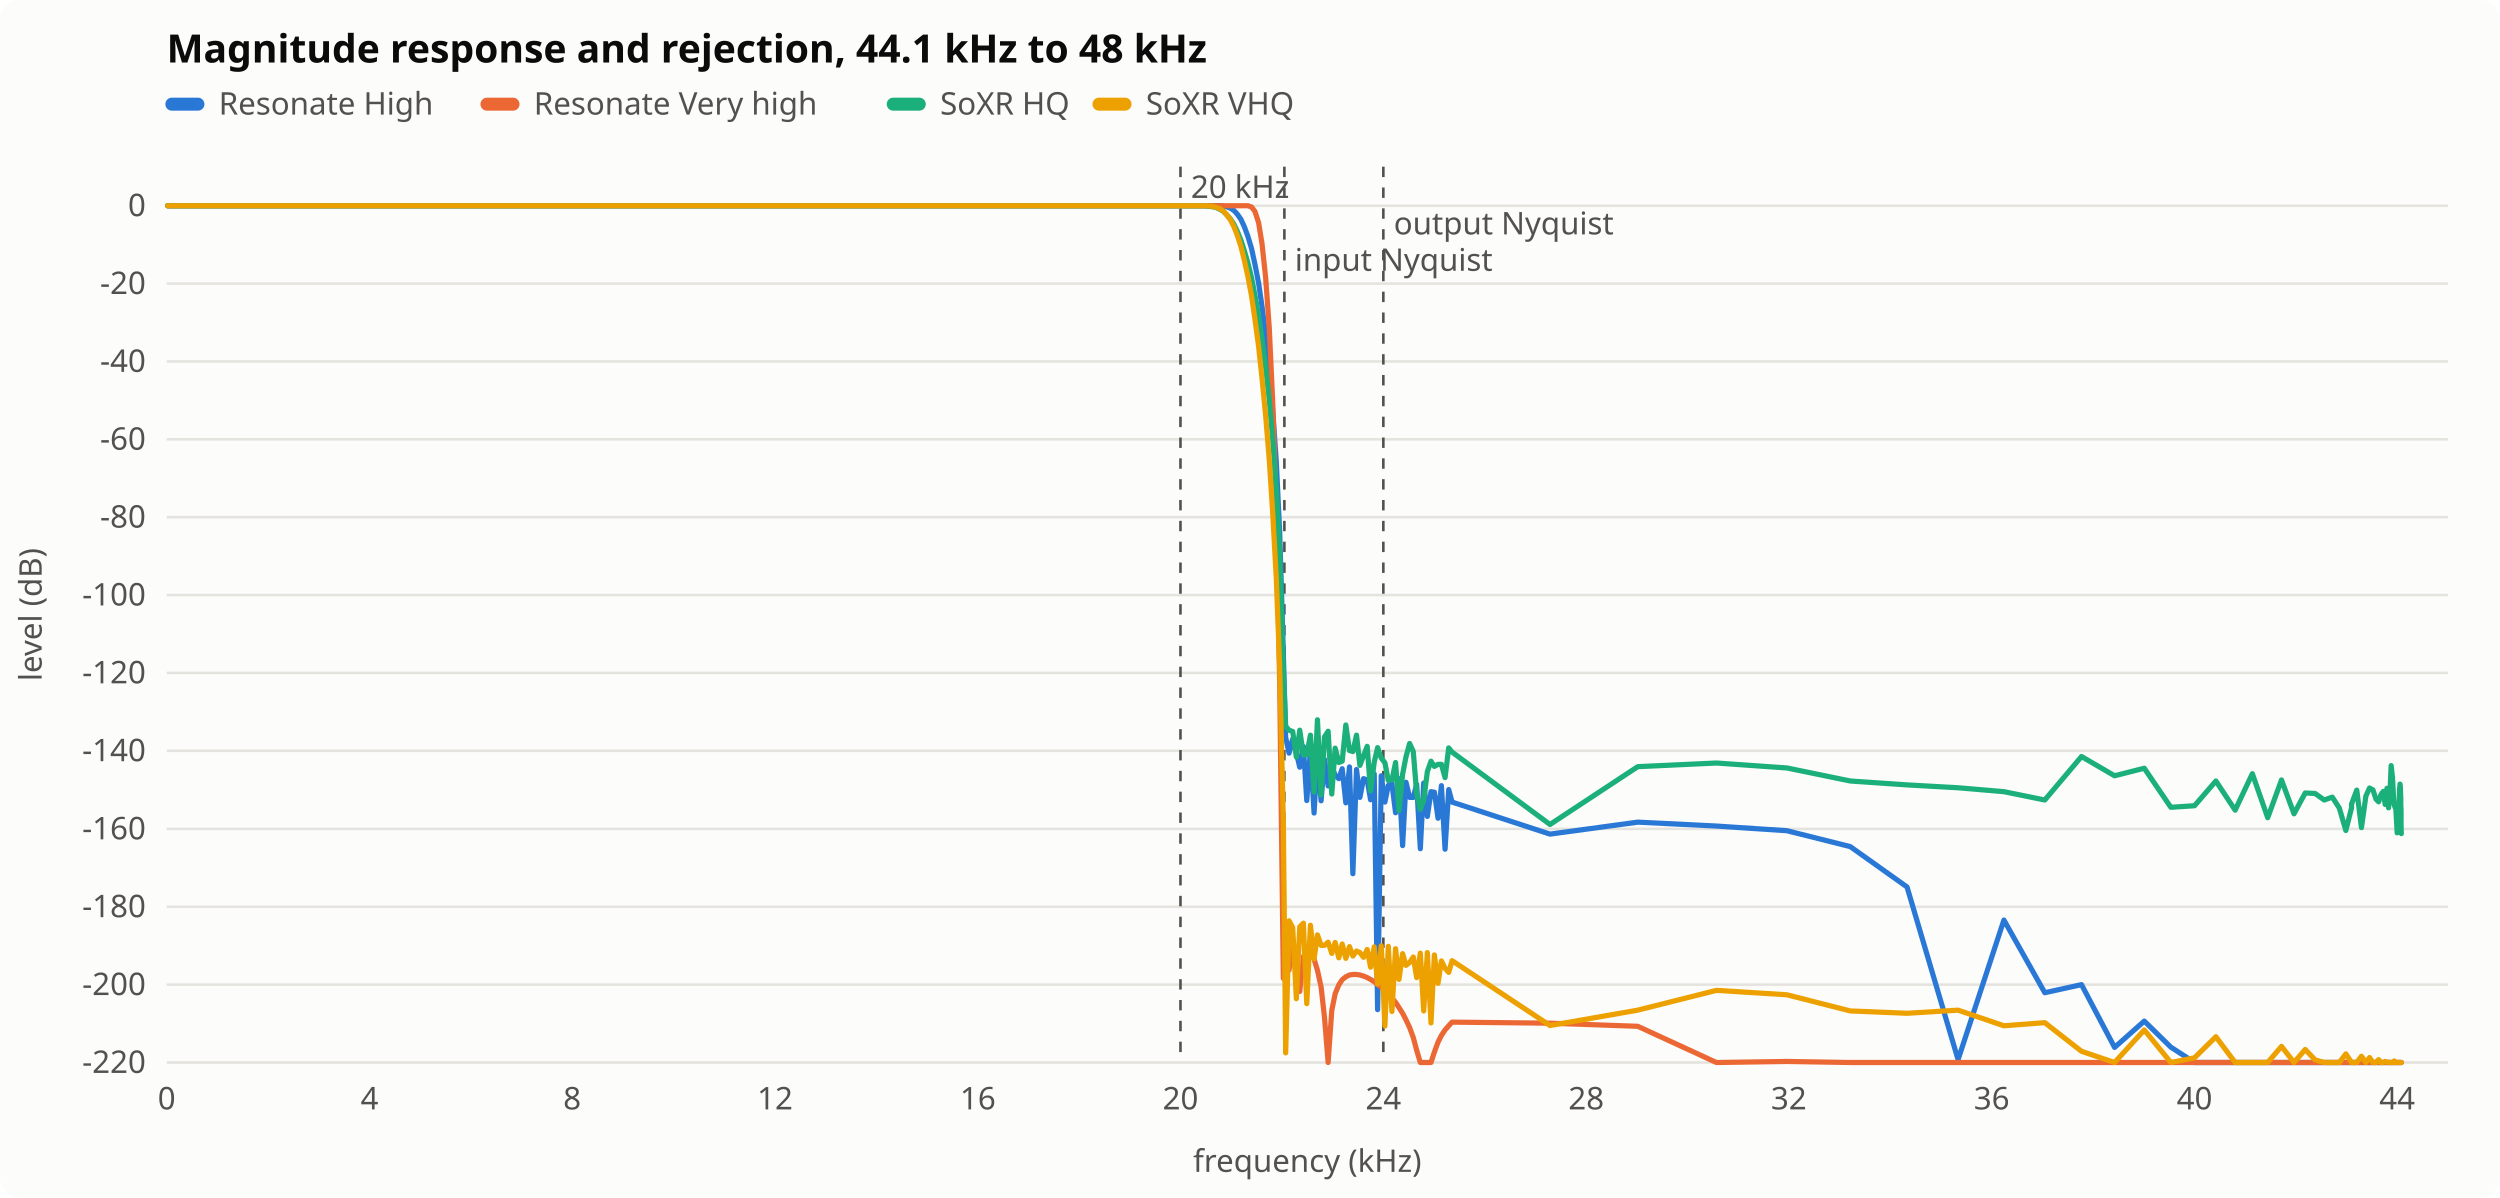
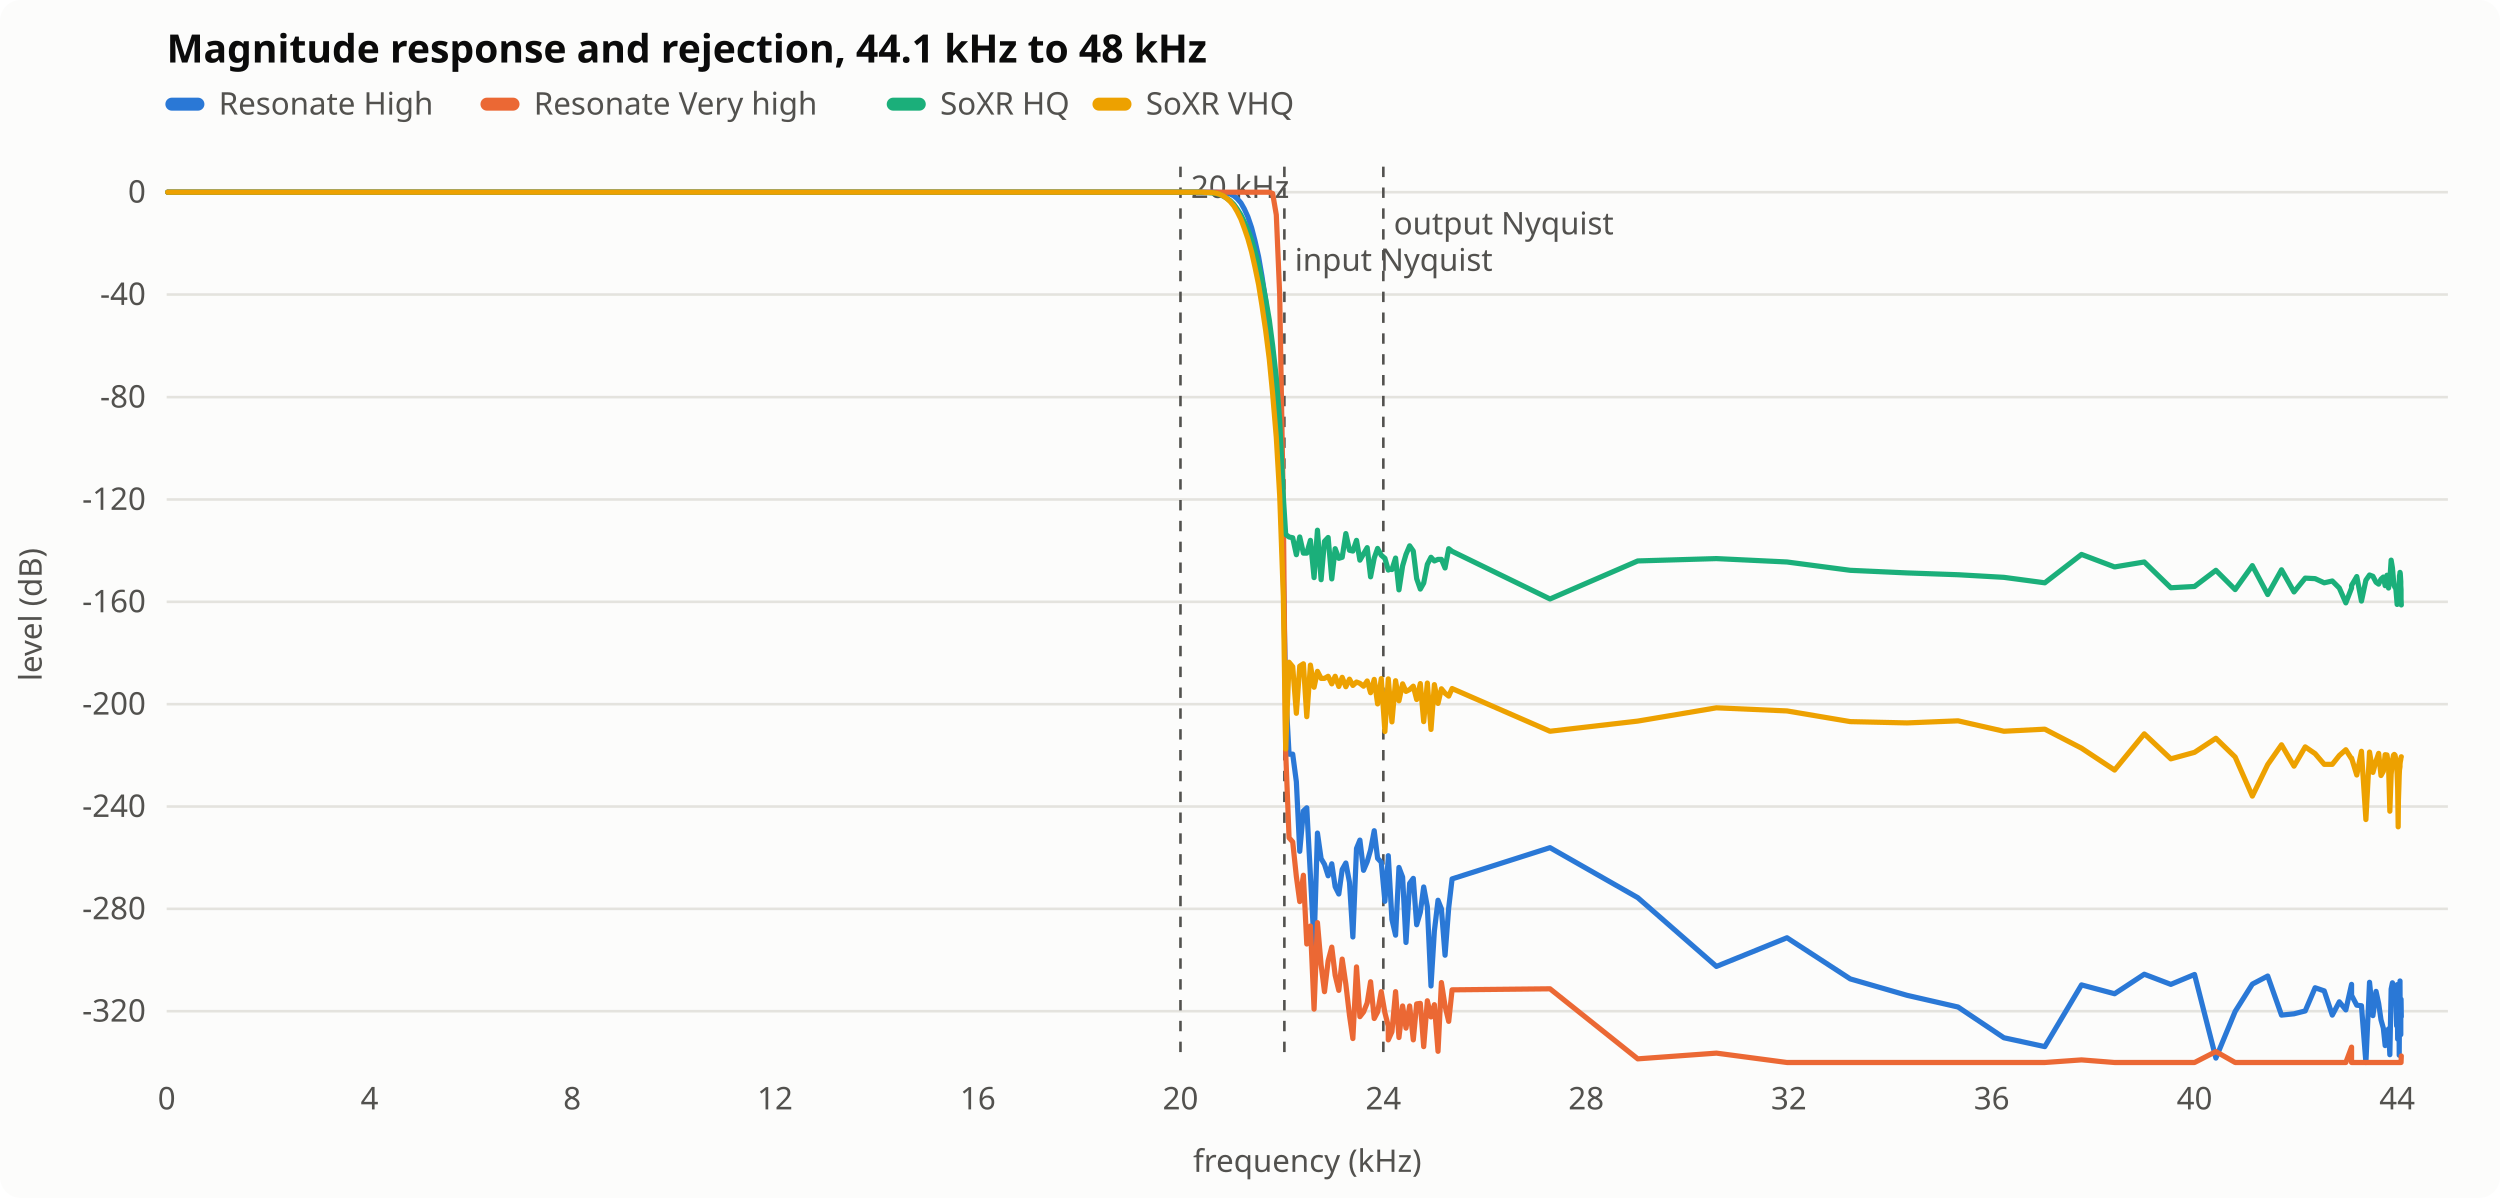
<svg xmlns="http://www.w3.org/2000/svg" viewBox="0 0 960 460" width="960" height="460" role="img" aria-label="Magnitude response and rejection, 44.1 kHz to 48 kHz">
  <style>
.surface { fill: #fcfcfb; }
text { fill: #52514e; font: 12px system-ui, sans-serif; }
.title { fill: #0b0b0b; font-size: 15px; font-weight: 600; }
.grid { stroke: #e4e3de; stroke-width: 1; }
.marker { stroke: #52514e; stroke-width: 1; stroke-dasharray: 4 4; }
.line { fill: none; stroke-width: 2; stroke-linejoin: round; stroke-linecap: round; }
.one { stroke: #2a78d6; fill: #2a78d6; }
.two { stroke: #eb6834; fill: #eb6834; }
.three { stroke: #1baf7a; fill: #1baf7a; }
.four { stroke: #eda100; fill: #eda100; }
.line.one, .line.two, .line.three, .line.four { fill: none; }
@media (prefers-color-scheme: dark) {
  .surface { fill: #1a1a19; }
  text { fill: #c3c2b7; }
  .title { fill: #f0efec; }
  .grid { stroke: #34332f; }
  .marker { stroke: #c3c2b7; }
  .one { stroke: #3987e5; fill: #3987e5; }
  .two { stroke: #d95926; fill: #d95926; }
  .three { stroke: #199e70; fill: #199e70; }
  .four { stroke: #c98500; fill: #c98500; }
  .line.one, .line.two, .line.three, .line.four { fill: none; }
}
</style>
  <rect class="surface" width="960" height="460" rx="8" />
  <text class="title" x="64" y="24">Magnitude response and rejection, 44.1 kHz to 48 kHz</text>
  <rect class="one" x="64" y="38" width="14" height="4" rx="2" />
  <text x="84" y="44">Resonate High</text>
  <rect class="two" x="185" y="38" width="14" height="4" rx="2" />
  <text x="205" y="44">Resonate Very high</text>
  <rect class="three" x="341" y="38" width="14" height="4" rx="2" />
  <text x="361" y="44">SoXR HQ</text>
  <rect class="four" x="420" y="38" width="14" height="4" rx="2" />
  <text x="440" y="44">SoXR VHQ</text>
-   <line class="grid" x1="64" x2="940" y1="408.0" y2="408.0" />
-   <text x="56" y="412.0" text-anchor="end">-220</text>
-   <line class="grid" x1="64" x2="940" y1="378.1" y2="378.1" />
-   <text x="56" y="382.1" text-anchor="end">-200</text>
-   <line class="grid" x1="64" x2="940" y1="348.2" y2="348.2" />
-   <text x="56" y="352.2" text-anchor="end">-180</text>
-   <line class="grid" x1="64" x2="940" y1="318.3" y2="318.3" />
-   <text x="56" y="322.3" text-anchor="end">-160</text>
-   <line class="grid" x1="64" x2="940" y1="288.3" y2="288.3" />
-   <text x="56" y="292.3" text-anchor="end">-140</text>
-   <line class="grid" x1="64" x2="940" y1="258.4" y2="258.4" />
-   <text x="56" y="262.4" text-anchor="end">-120</text>
-   <line class="grid" x1="64" x2="940" y1="228.5" y2="228.5" />
-   <text x="56" y="232.5" text-anchor="end">-100</text>
-   <line class="grid" x1="64" x2="940" y1="198.6" y2="198.6" />
-   <text x="56" y="202.6" text-anchor="end">-80</text>
-   <line class="grid" x1="64" x2="940" y1="168.7" y2="168.7" />
-   <text x="56" y="172.7" text-anchor="end">-60</text>
-   <line class="grid" x1="64" x2="940" y1="138.8" y2="138.8" />
-   <text x="56" y="142.8" text-anchor="end">-40</text>
-   <line class="grid" x1="64" x2="940" y1="108.9" y2="108.9" />
-   <text x="56" y="112.9" text-anchor="end">-20</text>
-   <line class="grid" x1="64" x2="940" y1="79.0" y2="79.0" />
-   <text x="56" y="83.0" text-anchor="end">0</text>
+   <line class="grid" x1="64" x2="940" y1="388.3" y2="388.3" />
+   <text x="56" y="392.3" text-anchor="end">-320</text>
+   <line class="grid" x1="64" x2="940" y1="349.0" y2="349.0" />
+   <text x="56" y="353.0" text-anchor="end">-280</text>
+   <line class="grid" x1="64" x2="940" y1="309.7" y2="309.7" />
+   <text x="56" y="313.7" text-anchor="end">-240</text>
+   <line class="grid" x1="64" x2="940" y1="270.4" y2="270.4" />
+   <text x="56" y="274.4" text-anchor="end">-200</text>
+   <line class="grid" x1="64" x2="940" y1="231.1" y2="231.1" />
+   <text x="56" y="235.1" text-anchor="end">-160</text>
+   <line class="grid" x1="64" x2="940" y1="191.8" y2="191.8" />
+   <text x="56" y="195.8" text-anchor="end">-120</text>
+   <line class="grid" x1="64" x2="940" y1="152.5" y2="152.5" />
+   <text x="56" y="156.5" text-anchor="end">-80</text>
+   <line class="grid" x1="64" x2="940" y1="113.1" y2="113.1" />
+   <text x="56" y="117.1" text-anchor="end">-40</text>
+   <line class="grid" x1="64" x2="940" y1="73.8" y2="73.8" />
+   <text x="56" y="77.8" text-anchor="end">0</text>
  <text x="64.0" y="426" text-anchor="middle">0</text>
  <text x="141.9" y="426" text-anchor="middle">4</text>
  <text x="219.7" y="426" text-anchor="middle">8</text>
  <text x="297.6" y="426" text-anchor="middle">12</text>
  <text x="375.5" y="426" text-anchor="middle">16</text>
  <text x="453.3" y="426" text-anchor="middle">20</text>
  <text x="531.2" y="426" text-anchor="middle">24</text>
  <text x="609.1" y="426" text-anchor="middle">28</text>
  <text x="686.9" y="426" text-anchor="middle">32</text>
  <text x="764.8" y="426" text-anchor="middle">36</text>
  <text x="842.7" y="426" text-anchor="middle">40</text>
  <text x="920.5" y="426" text-anchor="middle">44</text>
  <text x="502" y="450" text-anchor="middle">frequency (kHz)</text>
  <text x="16" y="236" transform="rotate(-90 16 236)" text-anchor="middle">level (dB)</text>
  <line class="marker" x1="453.3" x2="453.3" y1="64" y2="408" />
  <text x="457.3" y="76">20 kHz</text>
  <line class="marker" x1="531.2" x2="531.2" y1="64" y2="408" />
  <text x="535.2" y="90">output Nyquist</text>
  <line class="marker" x1="493.2" x2="493.2" y1="64" y2="408" />
  <text x="497.2" y="104">input Nyquist</text>
-   <polyline class="line one" points="64.4,79.0 64.4,79.0 64.5,79.0 64.5,79.0 64.6,79.0 64.7,79.0 64.7,79.0 64.8,79.0 64.9,79.0 65.0,79.0 65.2,79.0 65.3,79.0 65.4,79.0 65.6,79.0 65.8,79.0 66.0,79.0 66.2,79.0 66.5,79.0 66.8,79.0 67.1,79.0 67.4,79.0 67.8,79.0 68.2,79.0 68.7,79.0 69.3,79.0 69.9,79.0 70.6,79.0 71.3,79.0 72.1,79.0 73.1,79.0 74.1,79.0 75.3,79.0 76.6,79.0 78.0,79.0 79.6,79.0 81.4,79.0 83.4,79.0 83.5,79.0 85.7,79.0 88.1,79.0 90.9,79.0 94.0,79.0 97.4,79.0 101.3,79.0 105.6,79.0 110.3,79.0 115.6,79.0 121.6,79.0 128.2,79.0 135.5,79.0 143.7,79.0 152.9,79.0 163.1,79.0 174.5,79.0 187.1,79.0 201.3,79.0 217.0,79.0 234.6,79.0 254.1,79.0 276.0,79.0 300.3,79.0 327.4,79.0 357.6,79.0 391.3,79.0 428.9,79.0 430.2,79.0 431.6,79.0 432.9,79.0 434.3,79.0 435.7,79.0 437.0,79.0 438.4,79.0 439.7,79.0 441.1,79.0 442.5,79.0 443.8,79.0 445.2,79.0 446.5,79.0 447.9,79.0 449.3,79.0 450.6,79.0 452.0,79.0 453.3,79.0 453.3,79.0 454.7,79.0 456.1,79.0 457.4,79.0 458.8,79.0 460.2,79.0 461.5,79.0 462.9,79.0 464.2,79.0 465.6,79.0 467.0,79.0 468.3,79.0 469.7,79.1 471.0,79.4 472.4,79.9 473.8,80.8 475.1,82.2 476.5,84.2 477.8,87.0 479.2,90.8 480.6,95.5 481.9,101.5 483.3,108.7 484.6,117.6 486.0,128.3 487.4,141.3 488.7,157.2 490.1,177.3 491.4,204.4 492.8,250.7 493.7,283.2 495.0,289.2 496.4,283.8 497.8,289.1 499.1,294.6 500.5,286.7 501.8,307.4 503.2,288.0 504.6,312.2 505.9,289.6 507.3,307.5 508.6,291.6 510.0,301.8 511.4,294.3 512.7,297.7 514.1,299.0 515.4,295.2 516.8,308.3 518.2,294.5 519.5,335.5 520.9,295.5 522.2,306.2 523.6,299.0 525.0,299.5 526.3,307.1 527.7,297.2 529.0,387.7 530.4,297.9 531.8,308.0 533.1,301.7 533.1,301.6 534.5,300.9 535.9,312.1 537.2,299.0 538.6,324.7 539.9,300.4 541.3,306.2 542.7,306.2 544.0,301.2 545.4,325.9 546.7,300.7 548.1,313.5 549.5,304.0 550.8,304.2 552.2,314.2 553.5,301.7 554.9,326.1 556.3,303.2 557.6,308.0 595.2,320.3 628.9,315.7 659.1,317.2 686.2,319.0 710.5,325.1 732.3,340.6 751.9,406.9 769.5,353.3 785.2,381.2 799.3,378.1 812.0,402.2 823.4,392.1 833.6,402.1 842.7,408.0 850.9,408.0 858.3,408.0 864.9,408.0 870.8,408.0 876.1,408.0 880.9,408.0 885.2,408.0 889.0,408.0 892.5,408.0 895.6,408.0 898.3,408.0 900.8,408.0 903.0,408.0 903.0,408.0 905.0,408.0 906.8,408.0 908.5,408.0 909.9,408.0 911.2,408.0 912.4,408.0 913.4,408.0 914.3,408.0 915.2,408.0 915.9,408.0 916.6,408.0 917.2,408.0 917.7,408.0 918.2,408.0 918.7,408.0 919.1,408.0 919.4,408.0 919.7,408.0 920.0,408.0 920.3,408.0 920.5,408.0 920.7,408.0 920.9,408.0 921.0,408.0 921.2,408.0 921.3,408.0 921.4,408.0 921.6,408.0 921.6,408.0 921.7,408.0 921.8,408.0 921.9,408.0 921.9,408.0 922.0,408.0 922.0,408.0 922.1,408.0" />
-   <polyline class="line two" points="64.4,79.0 64.4,79.0 64.5,79.0 64.5,79.0 64.6,79.0 64.7,79.0 64.7,79.0 64.8,79.0 64.9,79.0 65.0,79.0 65.2,79.0 65.3,79.0 65.4,79.0 65.6,79.0 65.8,79.0 66.0,79.0 66.2,79.0 66.5,79.0 66.8,79.0 67.1,79.0 67.4,79.0 67.8,79.0 68.2,79.0 68.7,79.0 69.3,79.0 69.9,79.0 70.6,79.0 71.3,79.0 72.1,79.0 73.1,79.0 74.1,79.0 75.3,79.0 76.6,79.0 78.0,79.0 79.6,79.0 81.4,79.0 83.4,79.0 83.5,79.0 85.7,79.0 88.1,79.0 90.9,79.0 94.0,79.0 97.4,79.0 101.3,79.0 105.6,79.0 110.3,79.0 115.6,79.0 121.6,79.0 128.2,79.0 135.5,79.0 143.7,79.0 152.9,79.0 163.1,79.0 174.5,79.0 187.1,79.0 201.3,79.0 217.0,79.0 234.6,79.0 254.1,79.0 276.0,79.0 300.3,79.0 327.4,79.0 357.6,79.0 391.3,79.0 428.9,79.0 430.2,79.0 431.6,79.0 432.9,79.0 434.3,79.0 435.7,79.0 437.0,79.0 438.4,79.0 439.7,79.0 441.1,79.0 442.5,79.0 443.8,79.0 445.2,79.0 446.5,79.0 447.9,79.0 449.3,79.0 450.6,79.0 452.0,79.0 453.3,79.0 453.3,79.0 454.7,79.0 456.1,79.0 457.4,79.0 458.8,79.0 460.2,79.0 461.5,79.0 462.9,79.0 464.2,79.0 465.6,79.0 467.0,79.0 468.3,79.0 469.7,79.0 471.0,79.0 472.4,79.0 473.8,79.0 475.1,79.0 476.5,79.0 477.8,79.0 479.2,79.0 480.6,79.5 481.9,81.2 483.3,85.5 484.6,93.5 486.0,106.5 487.4,125.9 488.7,153.9 490.1,194.7 491.4,263.0 492.8,375.7 493.7,356.9 495.0,372.5 496.4,360.2 497.8,371.2 499.1,380.7 500.5,367.4 501.8,364.9 503.2,365.7 504.6,368.3 505.9,372.6 507.3,379.0 508.6,390.6 510.0,408.0 511.4,388.0 512.7,381.6 514.1,378.2 515.4,376.2 516.8,375.1 518.2,374.4 519.5,374.2 520.9,374.2 522.2,374.4 523.6,374.8 525.0,375.4 526.3,376.1 527.7,377.0 529.0,378.0 530.4,379.1 531.8,380.3 533.1,381.7 533.1,382.1 534.5,383.2 535.9,384.9 537.2,386.9 538.6,389.1 539.9,391.6 541.3,394.6 542.7,398.4 544.0,403.3 545.4,408.0 546.7,408.0 548.1,408.0 549.5,408.0 550.8,404.0 552.2,400.2 553.5,397.6 554.9,395.5 556.3,393.9 557.6,392.5 595.2,392.9 628.9,394.1 659.1,408.0 686.2,407.6 710.5,408.0 732.3,408.0 751.9,408.0 769.5,408.0 785.2,408.0 799.3,408.0 812.0,408.0 823.4,408.0 833.6,408.0 842.7,408.0 850.9,408.0 858.3,408.0 864.9,408.0 870.8,408.0 876.1,408.0 880.9,408.0 885.2,408.0 889.0,408.0 892.5,408.0 895.6,408.0 898.3,408.0 900.8,408.0 903.0,408.0 903.0,408.0 905.0,408.0 906.8,408.0 908.5,408.0 909.9,408.0 911.2,408.0 912.4,408.0 913.4,408.0 914.3,408.0 915.2,408.0 915.9,408.0 916.6,408.0 917.2,408.0 917.7,408.0 918.2,408.0 918.7,408.0 919.1,408.0 919.4,408.0 919.7,408.0 920.0,408.0 920.3,408.0 920.5,408.0 920.7,408.0 920.9,408.0 921.0,408.0 921.2,408.0 921.3,408.0 921.4,408.0 921.6,408.0 921.6,408.0 921.7,408.0 921.8,408.0 921.9,408.0 921.9,408.0 922.0,408.0 922.0,408.0 922.1,408.0" />
-   <polyline class="line three" points="64.4,79.0 64.4,79.0 64.5,79.0 64.5,79.0 64.6,79.0 64.7,79.0 64.7,79.0 64.8,79.0 64.9,79.0 65.0,79.0 65.2,79.0 65.3,79.0 65.4,79.0 65.6,79.0 65.8,79.0 66.0,79.0 66.2,79.0 66.5,79.0 66.8,79.0 67.1,79.0 67.4,79.0 67.8,79.0 68.2,79.0 68.7,79.0 69.3,79.0 69.9,79.0 70.6,79.0 71.3,79.0 72.1,79.0 73.1,79.0 74.1,79.0 75.3,79.0 76.6,79.0 78.0,79.0 79.6,79.0 81.4,79.0 83.4,79.0 83.5,79.0 85.7,79.0 88.1,79.0 90.9,79.0 94.0,79.0 97.4,79.0 101.3,79.0 105.6,79.0 110.3,79.0 115.6,79.0 121.6,79.0 128.2,79.0 135.5,79.0 143.7,79.0 152.9,79.0 163.1,79.0 174.5,79.0 187.1,79.0 201.3,79.0 217.0,79.0 234.6,79.0 254.1,79.0 276.0,79.0 300.3,79.0 327.4,79.0 357.6,79.0 391.3,79.0 428.9,79.0 430.2,79.0 431.6,79.0 432.9,79.0 434.3,79.0 435.7,79.0 437.0,79.0 438.4,79.0 439.7,79.0 441.1,79.0 442.5,79.0 443.8,79.0 445.2,79.0 446.5,79.0 447.9,79.0 449.3,79.0 450.6,79.0 452.0,79.0 453.3,79.0 453.3,79.0 454.7,79.0 456.1,79.0 457.4,79.0 458.8,79.0 460.2,79.0 461.5,79.0 462.9,79.0 464.2,79.2 465.6,79.4 467.0,79.7 468.3,80.3 469.7,81.1 471.0,82.4 472.4,84.0 473.8,86.1 475.1,88.8 476.5,92.2 477.8,96.2 479.2,101.0 480.6,106.7 481.9,113.4 483.3,121.2 484.6,130.3 486.0,140.9 487.4,153.5 488.7,168.6 490.1,187.4 491.4,212.6 492.8,257.0 493.7,278.9 495.0,280.4 496.4,280.9 497.8,290.7 499.1,280.4 500.5,289.9 501.8,289.8 503.2,282.3 504.6,304.1 505.9,276.4 507.3,305.3 508.6,283.0 510.0,280.8 511.4,304.9 512.7,287.3 514.1,292.8 515.4,292.3 516.8,278.4 518.2,288.2 519.5,288.6 520.9,282.3 522.2,293.9 523.6,290.2 525.0,286.6 526.3,303.7 527.7,292.7 529.0,287.1 530.4,291.1 531.8,292.9 533.1,299.7 533.1,299.1 534.5,299.5 535.9,292.8 537.2,311.3 538.6,297.3 539.9,290.6 541.3,285.5 542.7,288.6 544.0,304.7 545.4,310.8 546.7,307.4 548.1,296.3 549.5,292.3 550.8,294.3 552.2,293.5 553.5,293.5 554.9,298.6 556.3,287.2 557.6,288.8 595.2,316.6 628.9,294.4 659.1,293.0 686.2,294.9 710.5,299.9 732.3,301.4 751.9,302.5 769.5,304.0 785.2,307.2 799.3,290.5 812.0,297.9 823.4,295.0 833.6,310.0 842.7,309.4 850.9,299.9 858.3,311.1 864.9,297.1 870.8,314.0 876.1,299.5 880.9,312.5 885.2,304.5 889.0,304.7 892.5,307.2 895.6,306.1 898.3,310.3 900.8,318.9 903.0,310.2 903.0,308.7 905.0,303.4 906.8,317.8 908.5,305.7 909.9,302.6 911.2,303.3 912.4,306.9 913.4,307.9 914.3,305.1 915.2,303.9 915.9,308.9 916.6,302.7 917.2,310.2 917.7,305.5 918.2,294.0 918.7,298.5 919.1,305.7 919.4,309.1 919.7,310.0 920.0,310.6 920.3,315.8 920.5,319.8 920.7,312.4 920.9,311.6 921.0,317.4 921.2,316.6 921.3,308.4 921.4,303.1 921.6,301.6 921.6,301.1 921.7,301.7 921.8,304.0 921.9,306.4 921.9,308.8 922.0,311.2 922.0,316.4 922.1,320.1" />
-   <polyline class="line four" points="64.4,79.0 64.4,79.0 64.5,79.0 64.5,79.0 64.6,79.0 64.7,79.0 64.7,79.0 64.8,79.0 64.9,79.0 65.0,79.0 65.2,79.0 65.3,79.0 65.4,79.0 65.6,79.0 65.8,79.0 66.0,79.0 66.2,79.0 66.5,79.0 66.8,79.0 67.1,79.0 67.4,79.0 67.8,79.0 68.2,79.0 68.7,79.0 69.3,79.0 69.9,79.0 70.6,79.0 71.3,79.0 72.1,79.0 73.1,79.0 74.1,79.0 75.3,79.0 76.6,79.0 78.0,79.0 79.6,79.0 81.4,79.0 83.4,79.0 83.5,79.0 85.7,79.0 88.1,79.0 90.9,79.0 94.0,79.0 97.4,79.0 101.3,79.0 105.6,79.0 110.3,79.0 115.6,79.0 121.6,79.0 128.2,79.0 135.5,79.0 143.7,79.0 152.9,79.0 163.1,79.0 174.5,79.0 187.1,79.0 201.3,79.0 217.0,79.0 234.6,79.0 254.1,79.0 276.0,79.0 300.3,79.0 327.4,79.0 357.6,79.0 391.3,79.0 428.9,79.0 430.2,79.0 431.6,79.0 432.9,79.0 434.3,79.0 435.7,79.0 437.0,79.0 438.4,79.0 439.7,79.0 441.1,79.0 442.5,79.0 443.8,79.0 445.2,79.0 446.5,79.0 447.9,79.0 449.3,79.0 450.6,79.0 452.0,79.0 453.3,79.0 453.3,79.0 454.7,79.0 456.1,79.0 457.4,79.0 458.8,79.0 460.2,79.0 461.5,79.0 462.9,79.0 464.2,79.1 465.6,79.2 467.0,79.6 468.3,80.1 469.7,81.0 471.0,82.4 472.4,84.3 473.8,87.0 475.1,90.3 476.5,94.6 477.8,99.8 479.2,106.2 480.6,113.7 481.9,122.6 483.3,133.0 484.6,145.2 486.0,159.5 487.4,176.5 488.7,196.8 490.1,222.2 491.4,256.2 492.8,315.3 493.7,404.3 495.0,353.6 496.4,356.2 497.8,383.5 499.1,355.9 500.5,354.5 501.8,385.4 503.2,355.3 504.6,368.2 505.9,359.0 507.3,363.0 508.6,363.0 510.0,361.8 511.4,366.1 512.7,361.9 514.1,367.8 515.4,362.5 516.8,368.0 518.2,363.5 519.5,367.1 520.9,365.2 522.2,365.8 523.6,367.6 525.0,364.6 526.3,371.4 527.7,363.6 529.0,377.9 530.4,363.2 531.8,394.0 533.1,363.4 533.1,363.4 534.5,388.4 535.9,364.3 537.2,376.1 538.6,366.2 539.9,370.7 541.3,369.6 542.7,367.5 544.0,375.4 545.4,366.0 546.7,388.2 548.1,365.8 549.5,392.8 550.8,366.7 552.2,377.6 553.5,369.0 554.9,371.8 556.3,373.4 557.6,368.9 595.2,393.8 628.9,387.9 659.1,380.3 686.2,382.0 710.5,388.2 732.3,389.1 751.9,387.9 769.5,393.9 785.2,392.7 799.3,403.7 812.0,408.0 823.4,395.5 833.6,408.0 842.7,406.2 850.9,398.1 858.3,408.0 864.9,408.0 870.8,408.0 876.1,401.8 880.9,408.0 885.2,403.0 889.0,407.0 892.5,408.0 895.6,408.0 898.3,408.0 900.8,404.7 903.0,408.0 903.0,408.0 905.0,408.0 906.8,405.6 908.5,408.0 909.9,406.1 911.2,408.0 912.4,408.0 913.4,406.9 914.3,408.0 915.2,408.0 915.9,407.6 916.6,407.8 917.2,408.0 917.7,408.0 918.2,408.0 918.7,408.0 919.1,407.9 919.4,407.4 919.7,408.0 920.0,408.0 920.3,408.0 920.5,408.0 920.7,408.0 920.9,408.0 921.0,408.0 921.2,408.0 921.3,408.0 921.4,408.0 921.6,408.0 921.6,408.0 921.7,408.0 921.8,408.0 921.9,408.0 921.9,408.0 922.0,408.0 922.0,408.0 922.1,408.0" />
+   <polyline class="line one" points="64.4,73.8 64.4,73.8 64.5,73.8 64.5,73.8 64.6,73.8 64.7,73.8 64.7,73.8 64.8,73.8 64.9,73.8 65.0,73.8 65.2,73.8 65.3,73.8 65.4,73.8 65.6,73.8 65.8,73.8 66.0,73.8 66.2,73.8 66.5,73.8 66.8,73.8 67.1,73.8 67.4,73.8 67.8,73.8 68.2,73.8 68.7,73.8 69.3,73.8 69.9,73.8 70.6,73.8 71.3,73.8 72.1,73.8 73.1,73.8 74.1,73.8 75.3,73.8 76.6,73.8 78.0,73.8 79.6,73.8 81.4,73.8 83.4,73.8 83.5,73.8 85.7,73.8 88.1,73.8 90.9,73.8 94.0,73.8 97.4,73.8 101.3,73.8 105.6,73.8 110.3,73.8 115.6,73.8 121.6,73.8 128.2,73.8 135.5,73.8 143.7,73.8 152.9,73.8 163.1,73.8 174.5,73.8 187.1,73.8 201.3,73.8 217.0,73.8 234.6,73.8 254.1,73.8 276.0,73.8 300.3,73.8 327.4,73.8 357.6,73.8 391.3,73.8 428.9,73.8 430.2,73.8 431.6,73.8 432.9,73.8 434.3,73.8 435.7,73.8 437.0,73.8 438.4,73.8 439.7,73.8 441.1,73.8 442.5,73.8 443.8,73.8 445.2,73.8 446.5,73.8 447.9,73.8 449.3,73.8 450.6,73.8 452.0,73.8 453.3,73.8 453.3,73.8 454.7,73.8 456.1,73.8 457.4,73.8 458.8,73.8 460.2,73.8 461.5,73.8 462.9,73.8 464.2,73.8 465.6,73.8 467.0,73.8 468.3,73.9 469.7,73.9 471.0,74.1 472.4,74.5 473.8,75.2 475.1,76.3 476.5,77.9 477.8,80.2 479.2,83.3 480.6,87.4 481.9,92.4 483.3,98.6 484.6,106.1 486.0,115.3 487.4,126.4 488.7,140.0 490.1,157.3 491.4,180.8 492.8,221.1 493.7,265.9 495.0,289.6 496.4,289.6 497.8,300.2 499.1,326.9 500.5,311.4 501.8,310.2 503.2,336.2 504.6,362.7 505.9,319.9 507.3,329.7 508.6,331.9 510.0,336.3 511.4,331.7 512.7,340.5 514.1,343.3 515.4,333.9 516.8,331.4 518.2,338.8 519.5,359.8 520.9,325.8 522.2,322.6 523.6,334.2 525.0,330.9 526.3,326.4 527.7,319.0 529.0,329.6 530.4,331.1 531.8,346.1 533.1,329.7 533.1,328.6 534.5,353.1 535.9,359.1 537.2,333.1 538.6,336.8 539.9,361.9 541.3,339.2 542.7,337.3 544.0,355.1 545.4,350.3 546.7,340.6 548.1,348.2 549.5,378.6 550.8,357.5 552.2,345.7 553.5,349.0 554.9,366.8 556.3,348.6 557.6,337.5 595.2,325.5 628.9,344.7 659.1,371.1 686.2,360.1 710.5,375.9 732.3,382.2 751.9,386.7 769.5,398.5 785.2,401.9 799.3,378.2 812.0,381.6 823.4,374.1 833.6,378.0 842.7,374.2 850.9,406.3 858.3,388.4 864.9,377.9 870.8,374.8 876.1,389.8 880.9,389.3 885.2,388.2 889.0,379.3 892.5,380.5 895.6,389.8 898.3,384.7 900.8,387.8 903.0,378.0 903.0,382.2 905.0,386.0 906.8,386.2 908.5,408.0 909.9,377.2 911.2,390.0 912.4,380.7 913.4,385.3 914.3,391.6 915.2,394.8 915.9,401.5 916.6,398.1 917.2,395.1 917.7,405.0 918.2,379.8 918.7,377.4 919.1,383.6 919.4,380.5 919.7,378.8 920.0,383.5 920.3,393.9 920.5,378.1 920.7,399.0 920.9,379.7 921.0,390.0 921.2,380.3 921.3,405.2 921.4,386.2 921.6,376.7 921.6,378.1 921.7,394.5 921.8,388.9 921.9,397.3 921.9,389.2 922.0,383.8 922.0,383.7 922.1,390.4" />
+   <polyline class="line two" points="64.4,73.8 64.4,73.8 64.5,73.8 64.5,73.8 64.6,73.8 64.7,73.8 64.7,73.8 64.8,73.8 64.9,73.8 65.0,73.8 65.2,73.8 65.3,73.8 65.4,73.8 65.6,73.8 65.8,73.8 66.0,73.8 66.2,73.8 66.5,73.8 66.8,73.8 67.1,73.8 67.4,73.8 67.8,73.8 68.2,73.8 68.7,73.8 69.3,73.8 69.9,73.8 70.6,73.8 71.3,73.8 72.1,73.8 73.1,73.8 74.1,73.8 75.3,73.8 76.6,73.8 78.0,73.8 79.6,73.8 81.4,73.8 83.4,73.8 83.5,73.8 85.7,73.8 88.1,73.8 90.9,73.8 94.0,73.8 97.4,73.8 101.3,73.8 105.6,73.8 110.3,73.8 115.6,73.8 121.6,73.8 128.2,73.8 135.5,73.8 143.7,73.8 152.9,73.8 163.1,73.8 174.5,73.8 187.1,73.8 201.3,73.8 217.0,73.8 234.6,73.8 254.1,73.8 276.0,73.8 300.3,73.8 327.4,73.8 357.6,73.8 391.3,73.8 428.9,73.8 430.2,73.8 431.6,73.8 432.9,73.8 434.3,73.8 435.7,73.8 437.0,73.8 438.4,73.8 439.7,73.8 441.1,73.8 442.5,73.8 443.8,73.8 445.2,73.8 446.5,73.8 447.9,73.8 449.3,73.8 450.6,73.8 452.0,73.8 453.3,73.8 453.3,73.8 454.7,73.8 456.1,73.8 457.4,73.8 458.8,73.8 460.2,73.8 461.5,73.8 462.9,73.8 464.2,73.8 465.6,73.8 467.0,73.8 468.3,73.8 469.7,73.8 471.0,73.8 472.4,73.8 473.8,73.8 475.1,73.8 476.5,73.8 477.8,73.8 479.2,73.8 480.6,73.8 481.9,73.8 483.3,73.8 484.6,73.8 486.0,73.8 487.4,73.8 488.7,74.3 490.1,82.5 491.4,113.1 492.8,195.6 493.7,288.7 495.0,321.7 496.4,323.3 497.8,336.6 499.1,346.2 500.5,336.1 501.8,362.5 503.2,355.6 504.6,387.5 505.9,354.3 507.3,370.5 508.6,380.8 510.0,369.0 511.4,363.7 512.7,374.5 514.1,380.3 515.4,368.3 516.8,377.9 518.2,389.9 519.5,398.8 520.9,371.3 522.2,390.4 523.6,388.6 525.0,385.1 526.3,377.0 527.7,391.1 529.0,388.6 530.4,380.8 531.8,388.9 533.1,394.0 533.1,399.3 534.5,396.2 535.9,380.8 537.2,398.4 538.6,386.3 539.9,394.8 541.3,386.3 542.7,399.3 544.0,385.5 545.4,385.3 546.7,401.9 548.1,384.3 549.5,390.5 550.8,385.8 552.2,403.7 553.5,377.3 554.9,386.3 556.3,392.2 557.6,380.1 595.2,379.7 628.9,406.6 659.1,404.4 686.2,408.0 710.5,408.0 732.3,408.0 751.9,408.0 769.5,408.0 785.2,408.0 799.3,407.0 812.0,408.0 823.4,408.0 833.6,408.0 842.7,408.0 850.9,403.8 858.3,408.0 864.9,408.0 870.8,408.0 876.1,408.0 880.9,408.0 885.2,408.0 889.0,408.0 892.5,408.0 895.6,408.0 898.3,408.0 900.8,408.0 903.0,402.1 903.0,408.0 905.0,408.0 906.8,408.0 908.5,408.0 909.9,408.0 911.2,408.0 912.4,408.0 913.4,408.0 914.3,408.0 915.2,408.0 915.9,408.0 916.6,408.0 917.2,408.0 917.7,408.0 918.2,408.0 918.7,408.0 919.1,408.0 919.4,408.0 919.7,408.0 920.0,408.0 920.3,408.0 920.5,408.0 920.7,408.0 920.9,408.0 921.0,408.0 921.2,408.0 921.3,408.0 921.4,408.0 921.6,408.0 921.6,408.0 921.7,408.0 921.8,408.0 921.9,408.0 921.9,408.0 922.0,408.0 922.0,408.0 922.1,405.5" />
+   <polyline class="line three" points="64.4,73.8 64.4,73.8 64.5,73.8 64.5,73.8 64.6,73.8 64.7,73.8 64.7,73.8 64.8,73.8 64.9,73.8 65.0,73.8 65.2,73.8 65.3,73.8 65.4,73.8 65.6,73.8 65.8,73.8 66.0,73.8 66.2,73.8 66.5,73.8 66.8,73.8 67.1,73.8 67.4,73.8 67.8,73.8 68.2,73.8 68.7,73.8 69.3,73.8 69.9,73.8 70.6,73.8 71.3,73.8 72.1,73.8 73.1,73.8 74.1,73.8 75.3,73.8 76.6,73.8 78.0,73.8 79.6,73.8 81.4,73.8 83.4,73.8 83.5,73.8 85.7,73.8 88.1,73.8 90.9,73.8 94.0,73.8 97.4,73.8 101.3,73.8 105.6,73.8 110.3,73.8 115.6,73.8 121.6,73.8 128.2,73.8 135.5,73.8 143.7,73.8 152.9,73.8 163.1,73.8 174.5,73.8 187.1,73.8 201.3,73.8 217.0,73.8 234.6,73.8 254.1,73.8 276.0,73.8 300.3,73.8 327.4,73.8 357.6,73.8 391.3,73.8 428.9,73.8 430.2,73.8 431.6,73.8 432.9,73.8 434.3,73.8 435.7,73.8 437.0,73.8 438.4,73.8 439.7,73.8 441.1,73.8 442.5,73.8 443.8,73.8 445.2,73.8 446.5,73.8 447.9,73.8 449.3,73.8 450.6,73.8 452.0,73.8 453.3,73.8 453.3,73.8 454.7,73.8 456.1,73.8 457.4,73.8 458.8,73.8 460.2,73.8 461.5,73.9 462.9,73.9 464.2,74.0 465.6,74.1 467.0,74.3 468.3,74.7 469.7,75.3 471.0,76.1 472.4,77.1 473.8,78.5 475.1,80.3 476.5,82.5 477.8,85.2 479.2,88.3 480.6,92.1 481.9,96.5 483.3,101.6 484.6,107.6 486.0,114.6 487.4,122.8 488.7,132.7 490.1,145.1 491.4,161.6 492.8,190.8 493.7,205.2 495.0,206.2 496.4,206.5 497.8,213.0 499.1,206.2 500.5,212.4 501.8,212.4 503.2,207.5 504.6,221.8 505.9,203.6 507.3,222.6 508.6,207.9 510.0,206.4 511.4,222.3 512.7,210.7 514.1,214.4 515.4,214.0 516.8,204.9 518.2,211.3 519.5,211.6 520.9,207.5 522.2,215.1 523.6,212.7 525.0,210.3 526.3,221.5 527.7,214.3 529.0,210.6 530.4,213.2 531.8,214.4 533.1,218.9 533.1,218.5 534.5,218.7 535.9,214.3 537.2,226.5 538.6,217.3 539.9,212.9 541.3,209.6 542.7,211.6 544.0,222.2 545.4,226.2 546.7,223.9 548.1,216.7 549.5,214.0 550.8,215.4 552.2,214.8 553.5,214.8 554.9,218.1 556.3,210.7 557.6,211.7 595.2,230.0 628.9,215.4 659.1,214.5 686.2,215.8 710.5,219.0 732.3,220.0 751.9,220.7 769.5,221.7 785.2,223.8 799.3,212.9 812.0,217.7 823.4,215.8 833.6,225.7 842.7,225.2 850.9,219.0 858.3,226.4 864.9,217.2 870.8,228.3 876.1,218.8 880.9,227.3 885.2,222.0 889.0,222.2 892.5,223.8 895.6,223.1 898.3,225.8 900.8,231.5 903.0,225.8 903.0,224.8 905.0,221.4 906.8,230.8 908.5,222.8 909.9,220.8 911.2,221.3 912.4,223.6 913.4,224.3 914.3,222.4 915.2,221.6 915.9,224.9 916.6,220.9 917.2,225.8 917.7,222.7 918.2,215.1 918.7,218.1 919.1,222.8 919.4,225.0 919.7,225.6 920.0,226.0 920.3,229.5 920.5,232.1 920.7,227.2 920.9,226.7 921.0,230.5 921.2,230.0 921.3,224.6 921.4,221.1 921.6,220.1 921.6,219.8 921.7,220.2 921.8,221.7 921.9,223.3 921.9,224.9 922.0,226.4 922.0,229.9 922.1,232.3" />
+   <polyline class="line four" points="64.4,73.8 64.4,73.8 64.5,73.8 64.5,73.8 64.6,73.8 64.7,73.8 64.7,73.8 64.8,73.8 64.9,73.8 65.0,73.8 65.2,73.8 65.3,73.8 65.4,73.8 65.6,73.8 65.8,73.8 66.0,73.8 66.2,73.8 66.5,73.8 66.8,73.8 67.1,73.8 67.4,73.8 67.8,73.8 68.2,73.8 68.7,73.8 69.3,73.8 69.9,73.8 70.6,73.8 71.3,73.8 72.1,73.8 73.1,73.8 74.1,73.8 75.3,73.8 76.6,73.8 78.0,73.8 79.6,73.8 81.4,73.8 83.4,73.8 83.5,73.8 85.7,73.8 88.1,73.8 90.9,73.8 94.0,73.8 97.4,73.8 101.3,73.8 105.6,73.8 110.3,73.8 115.6,73.8 121.6,73.8 128.2,73.8 135.5,73.8 143.7,73.8 152.9,73.8 163.1,73.8 174.5,73.8 187.1,73.8 201.3,73.8 217.0,73.8 234.6,73.8 254.1,73.8 276.0,73.8 300.3,73.8 327.4,73.8 357.6,73.8 391.3,73.8 428.9,73.8 430.2,73.8 431.6,73.8 432.9,73.8 434.3,73.8 435.7,73.8 437.0,73.8 438.4,73.8 439.7,73.8 441.1,73.8 442.5,73.8 443.8,73.8 445.2,73.8 446.5,73.8 447.9,73.8 449.3,73.8 450.6,73.8 452.0,73.8 453.3,73.8 453.3,73.8 454.7,73.8 456.1,73.8 457.4,73.8 458.8,73.8 460.2,73.8 461.5,73.8 462.9,73.9 464.2,73.9 465.6,74.0 467.0,74.2 468.3,74.6 469.7,75.2 471.0,76.1 472.4,77.4 473.8,79.1 475.1,81.3 476.5,84.1 477.8,87.6 479.2,91.7 480.6,96.7 481.9,102.5 483.3,109.3 484.6,117.4 486.0,126.8 487.4,137.9 488.7,151.3 490.1,168.0 491.4,190.3 492.8,229.1 493.7,287.6 495.0,254.3 496.4,256.0 497.8,273.9 499.1,255.8 500.5,254.9 501.8,275.2 503.2,255.4 504.6,263.9 505.9,257.8 507.3,260.5 508.6,260.5 510.0,259.7 511.4,262.6 512.7,259.7 514.1,263.6 515.4,260.1 516.8,263.7 518.2,260.8 519.5,263.2 520.9,261.9 522.2,262.4 523.6,263.5 525.0,261.5 526.3,266.0 527.7,260.9 529.0,270.3 530.4,260.6 531.8,280.9 533.1,260.7 533.1,260.7 534.5,277.2 535.9,261.4 537.2,269.1 538.6,262.6 539.9,265.5 541.3,264.8 542.7,263.5 544.0,268.6 545.4,262.5 546.7,277.1 548.1,262.3 549.5,280.1 550.8,262.9 552.2,270.1 553.5,264.5 554.9,266.2 556.3,267.3 557.6,264.4 595.2,280.8 628.9,276.9 659.1,271.8 686.2,273.0 710.5,277.1 732.3,277.6 751.9,276.8 769.5,280.8 785.2,280.0 799.3,287.3 812.0,295.7 823.4,281.8 833.6,291.4 842.7,288.9 850.9,283.5 858.3,290.7 864.9,305.7 870.8,293.6 876.1,286.0 880.9,294.2 885.2,286.8 889.0,289.4 892.5,293.5 895.6,293.5 898.3,290.1 900.8,287.9 903.0,291.4 903.0,291.1 905.0,297.6 906.8,288.5 908.5,314.7 909.9,288.8 911.2,296.6 912.4,292.2 913.4,289.3 914.3,297.8 915.2,296.2 915.9,289.8 916.6,289.9 917.2,294.1 917.7,311.5 918.2,297.3 918.7,292.0 919.1,290.0 919.4,289.7 919.7,290.0 920.0,291.7 920.3,294.0 920.5,297.3 920.7,302.6 920.9,317.5 921.0,307.3 921.2,301.3 921.3,297.8 921.4,295.7 921.6,294.4 921.6,293.5 921.7,292.6 921.8,292.1 921.9,291.6 921.9,291.3 922.0,291.0 922.0,290.8 922.1,290.6" />
</svg>
